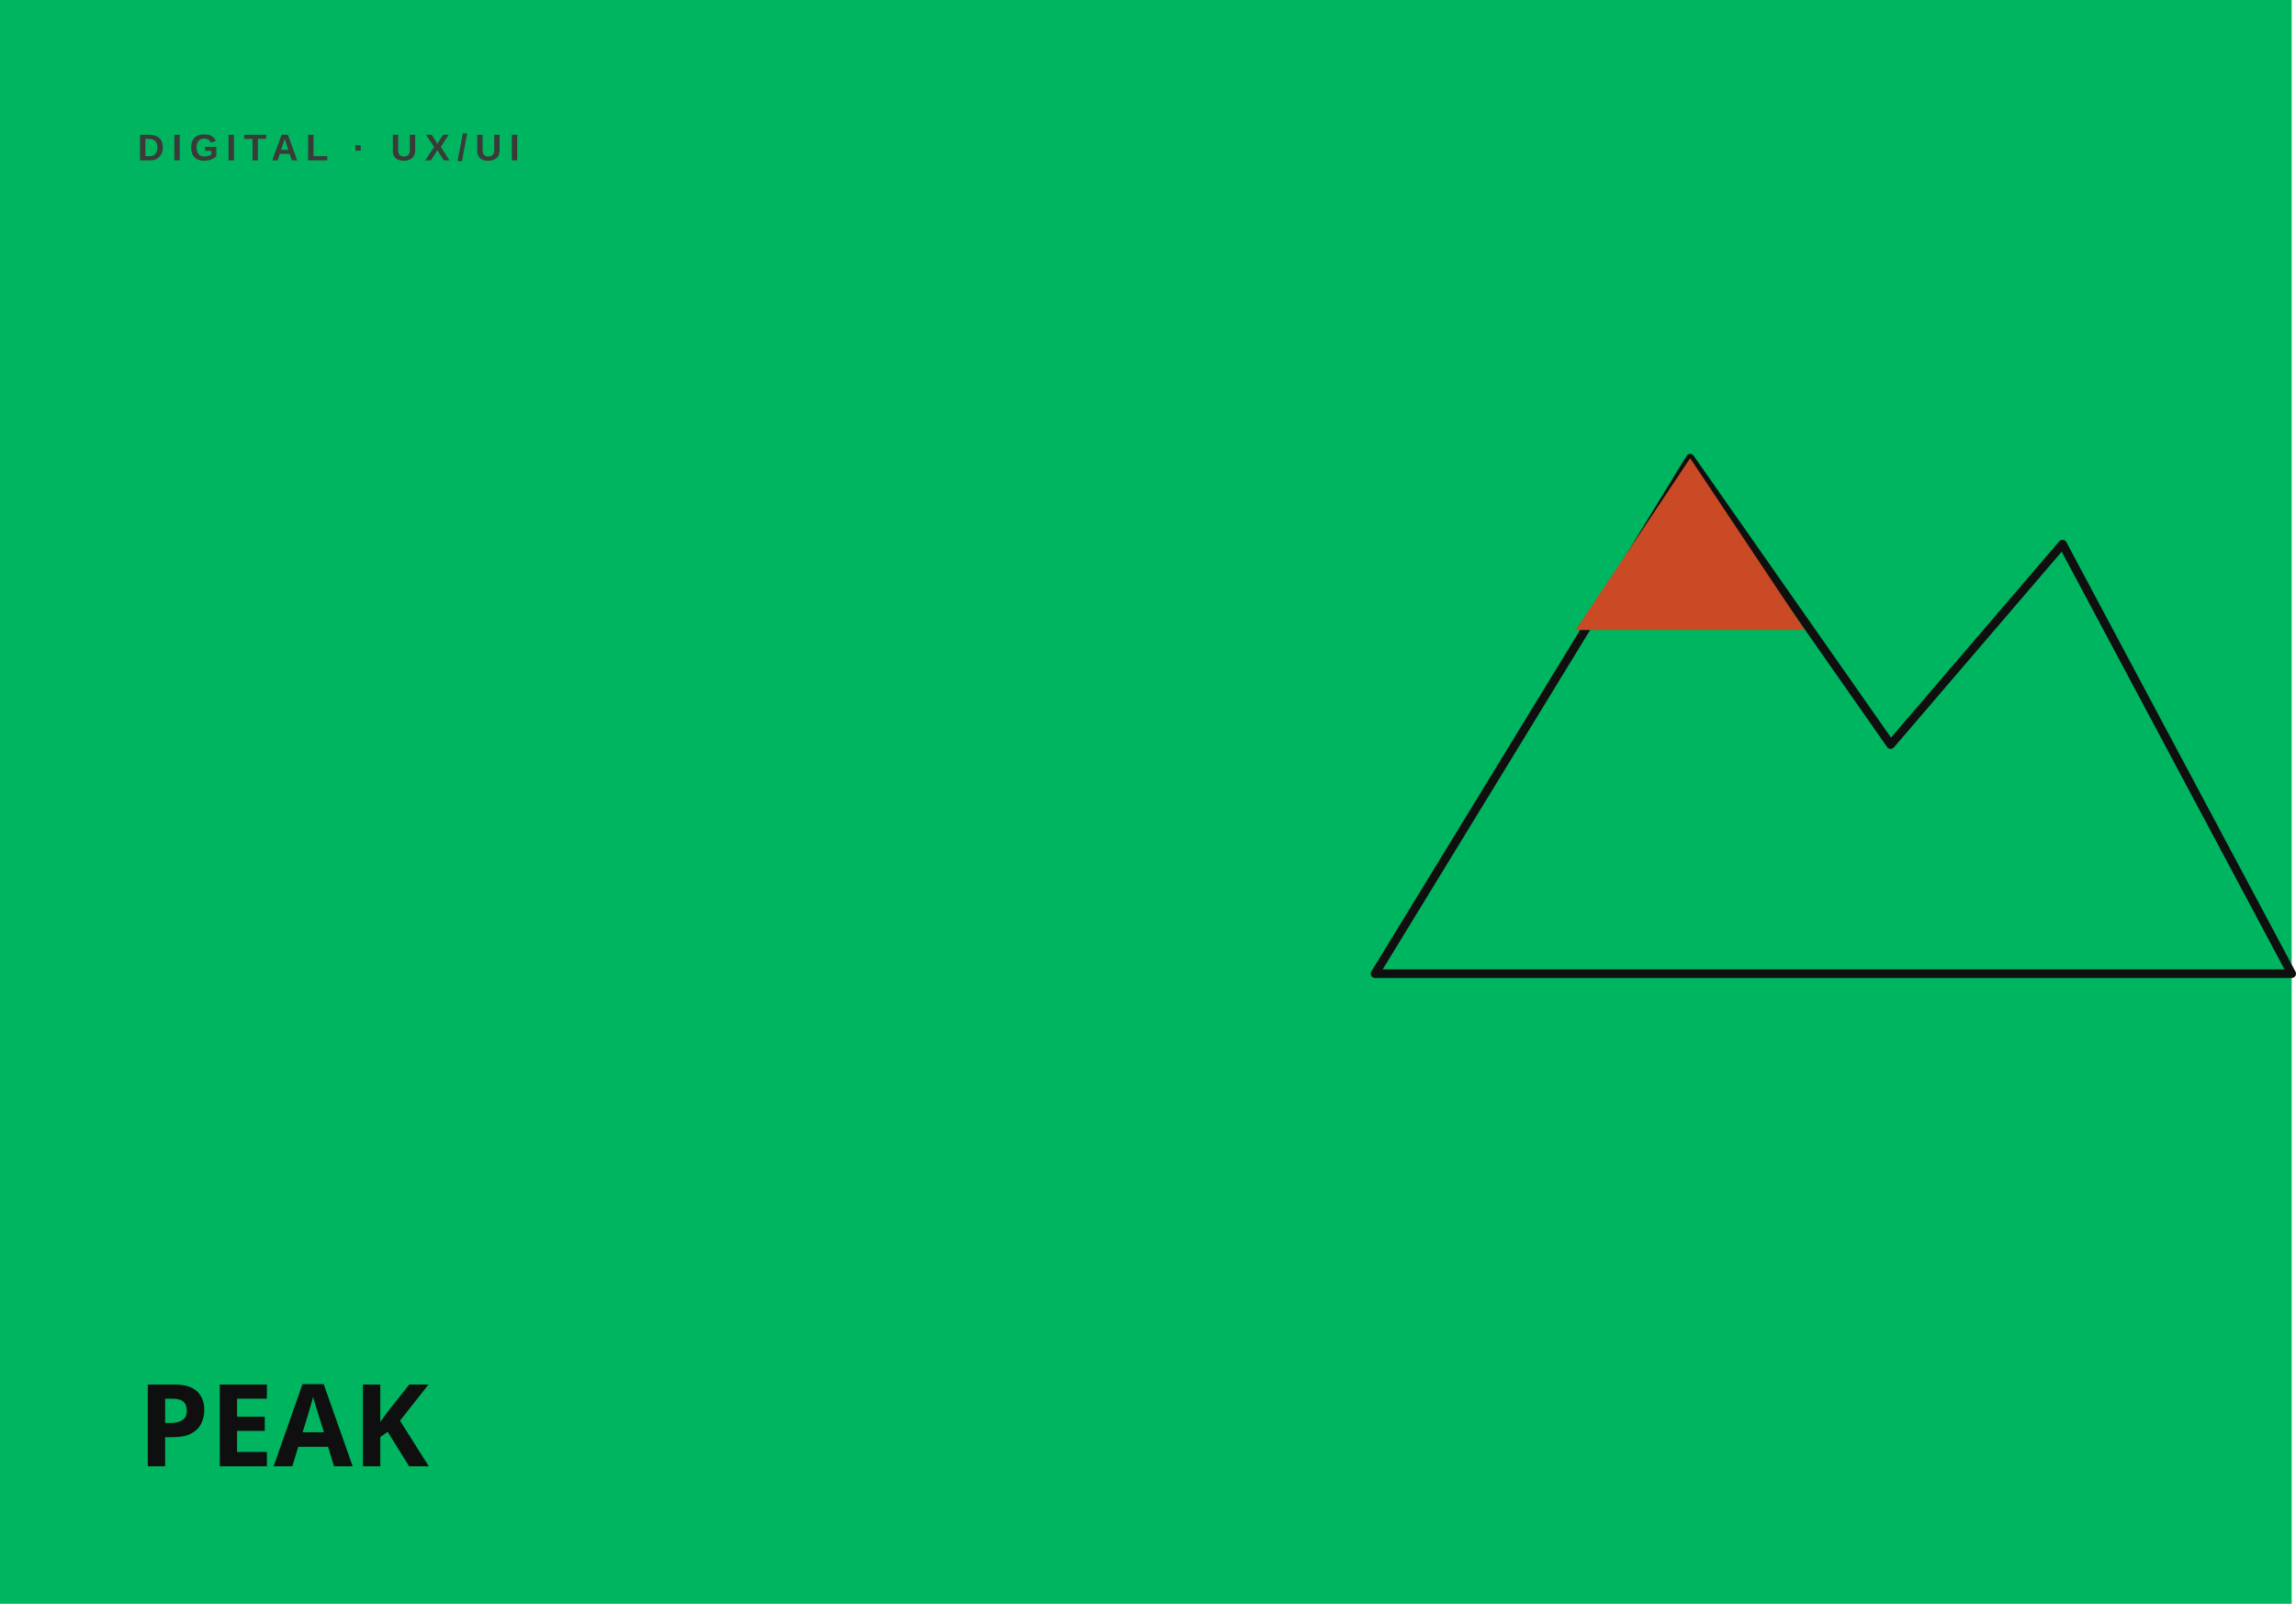
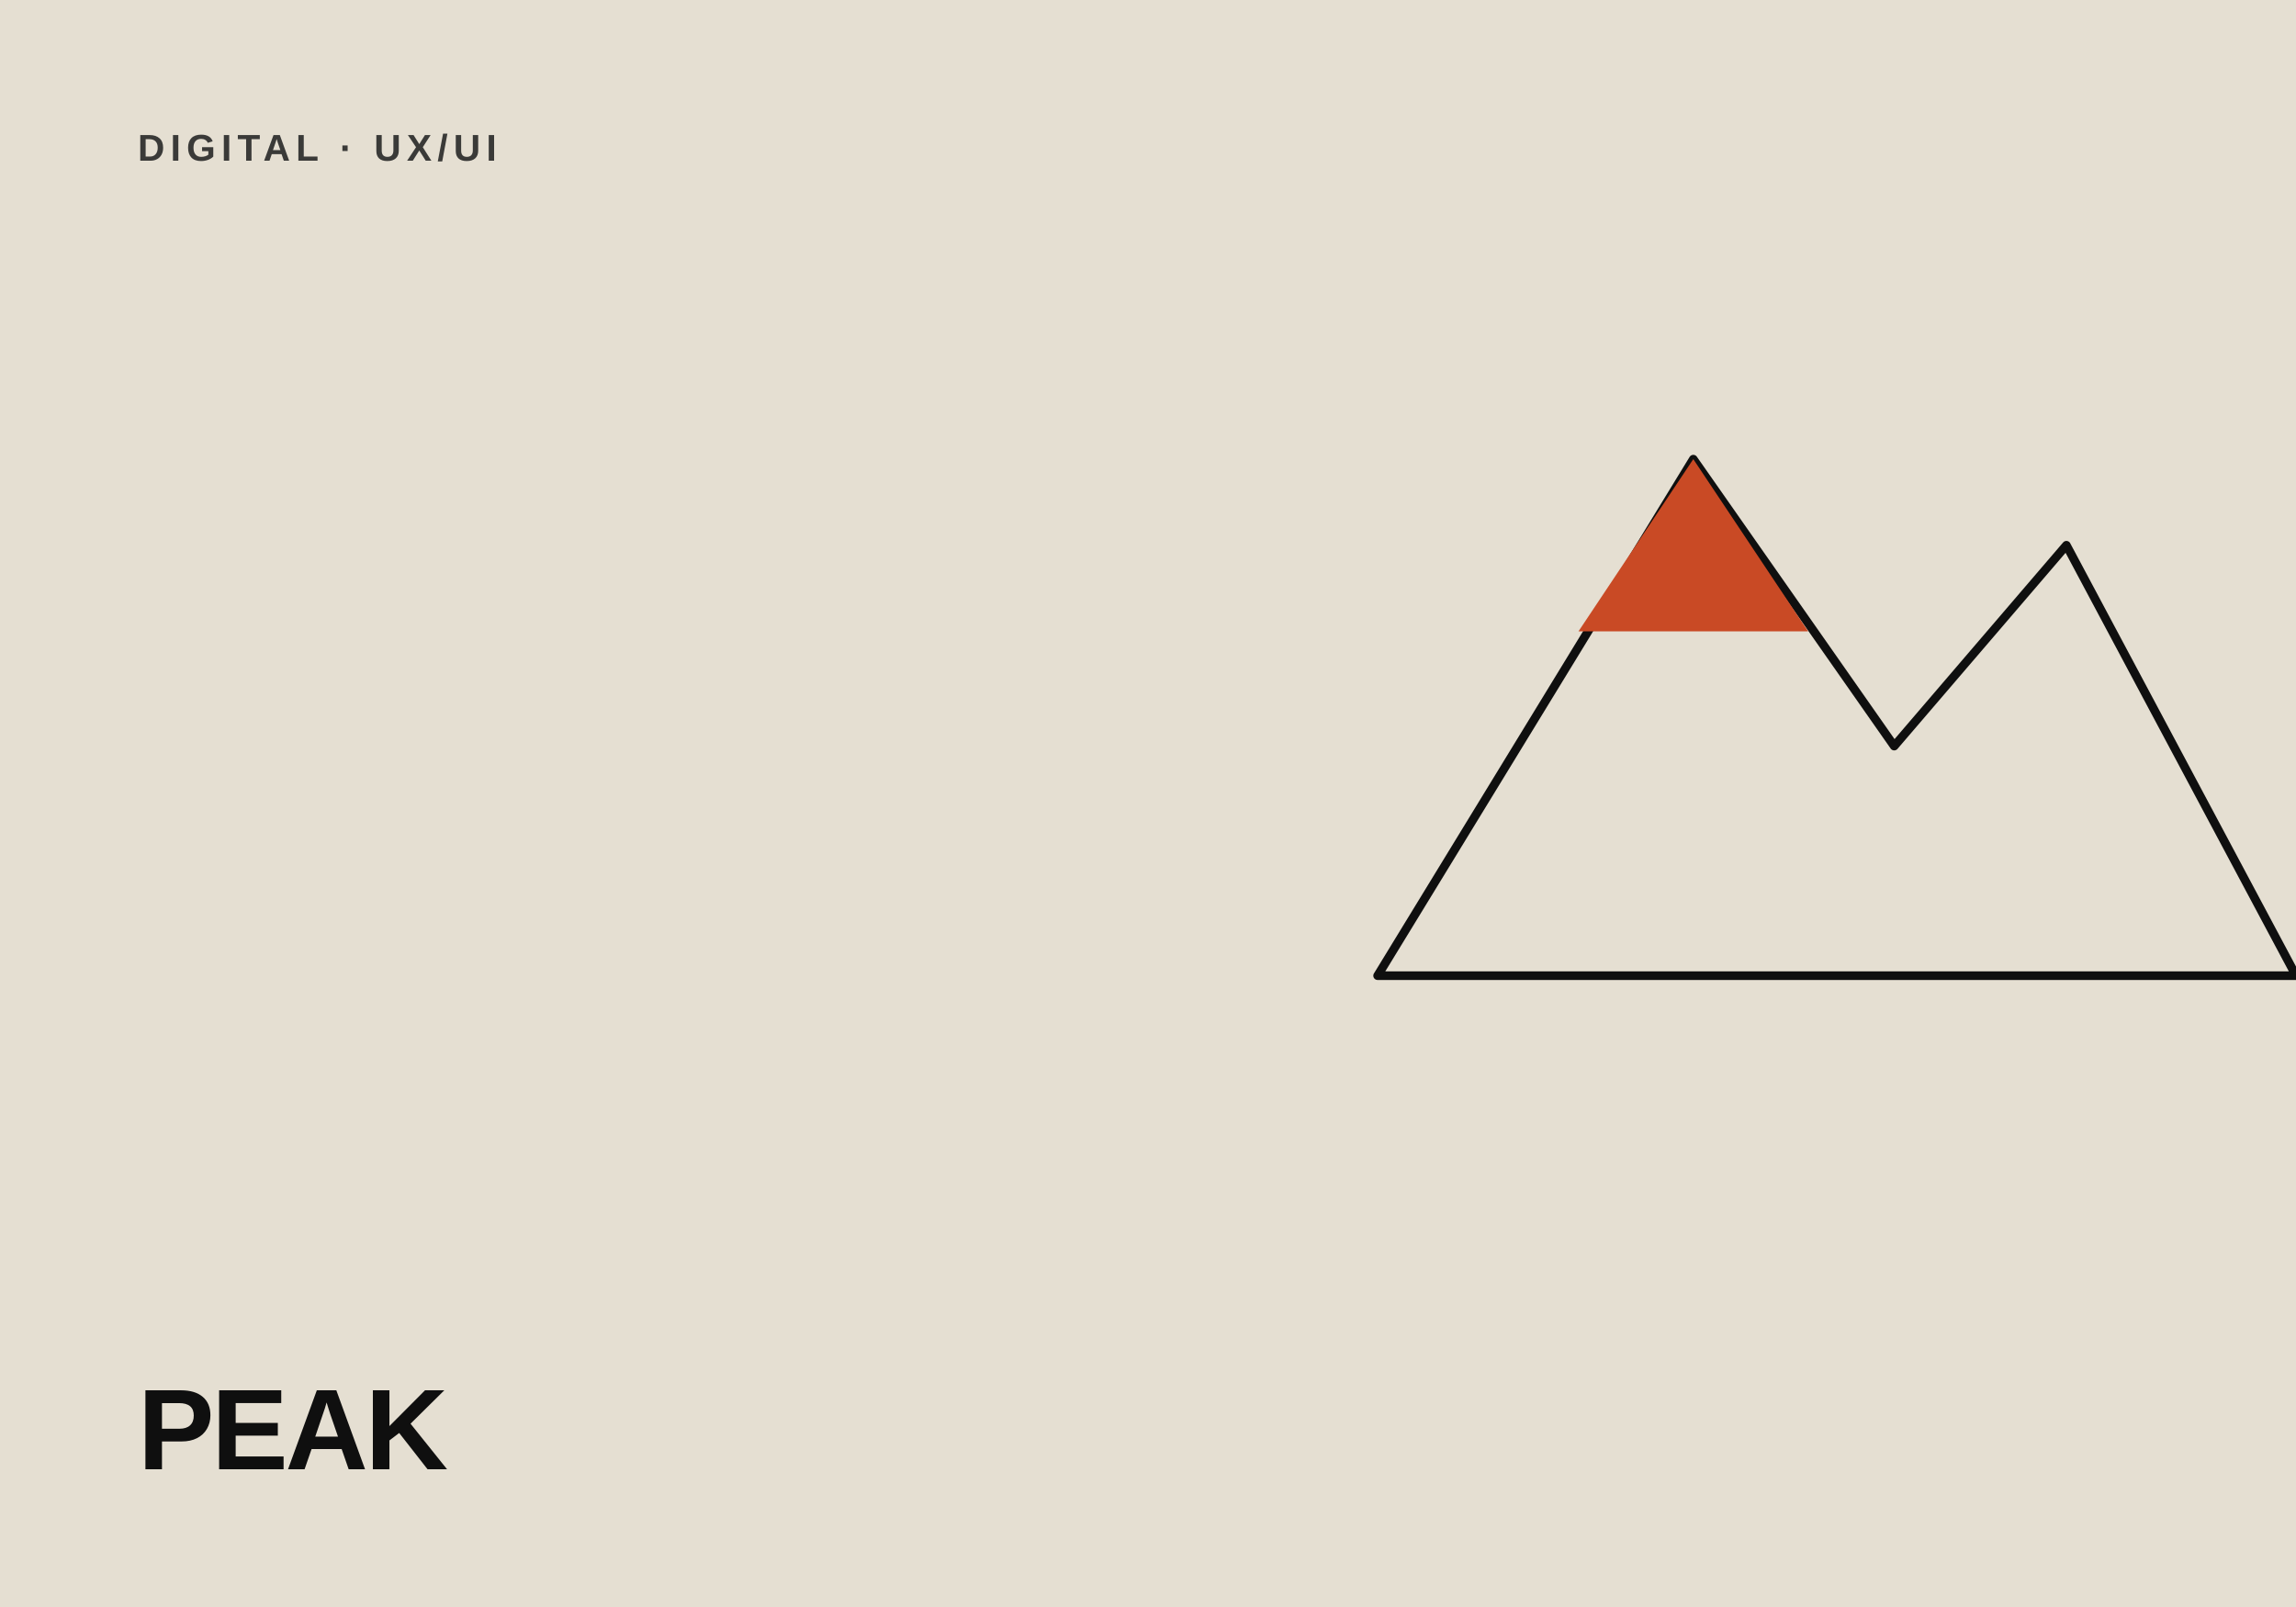
- <svg xmlns="http://www.w3.org/2000/svg" id="Layer_1" version="1.1" viewBox="0 0 801.5 560">
-   <defs>
-     <style>
-       .st0 {
-         fill: #3a3a38;
-         font-family: Arial-BoldMT, Arial;
-         font-size: 13px;
-         font-weight: 700;
-         letter-spacing: .2em;
-       }
- 
-       .st0, .st1 {
-         isolation: isolate;
-       }
- 
-       .st2 {
-         fill: none;
-         stroke: #0f0f0f;
-         stroke-linejoin: round;
-         stroke-width: 3px;
-       }
- 
-       .st3 {
-         fill: #00b55f;
-       }
- 
-       .st4 {
-         fill: #c94a25;
-       }
- 
-       .st1 {
-         fill: #0f0f0f;
-         font-family: Arial-Black, 'Arial Black';
-         font-size: 40px;
-         font-weight: 800;
-       }
-     </style>
-   </defs>
-   <rect class="st3" width="800" height="560" />
-   <polygon class="st2" points="480 340 590 160 660 260 720 190 800 340 480 340" />
-   <polygon class="st4" points="590 160 630 220 550 220 590 160" />
-   <text class="st1" transform="translate(48 512)">
-     <tspan x="0" y="0">PEAK</tspan>
-   </text>
-   <text class="st0" transform="translate(48 56)">
-     <tspan x="0" y="0">DIGITAL · UX/UI</tspan>
-   </text>
+ <svg xmlns="http://www.w3.org/2000/svg" width="800" height="560" viewBox="0 0 800 560">
+   <rect width="800" height="560" fill="#E5DFD2" />
+   <polygon points="480,340 590,160 660,260 720,190 800,340" fill="none" stroke="#0F0F0F" stroke-width="3" stroke-linejoin="round" />
+   <polygon points="590,160 630,220 550,220" fill="#C94A25" />
+   <text x="48" y="512" font-family="Arial Black, Arial, sans-serif" font-size="40" font-weight="900" fill="#0F0F0F" letter-spacing="-1">PEAK</text>
+   <text x="48" y="56" font-family="Arial, sans-serif" font-size="13" font-weight="700" fill="#3A3A38" letter-spacing="2">DIGITAL · UX/UI</text>
</svg>
